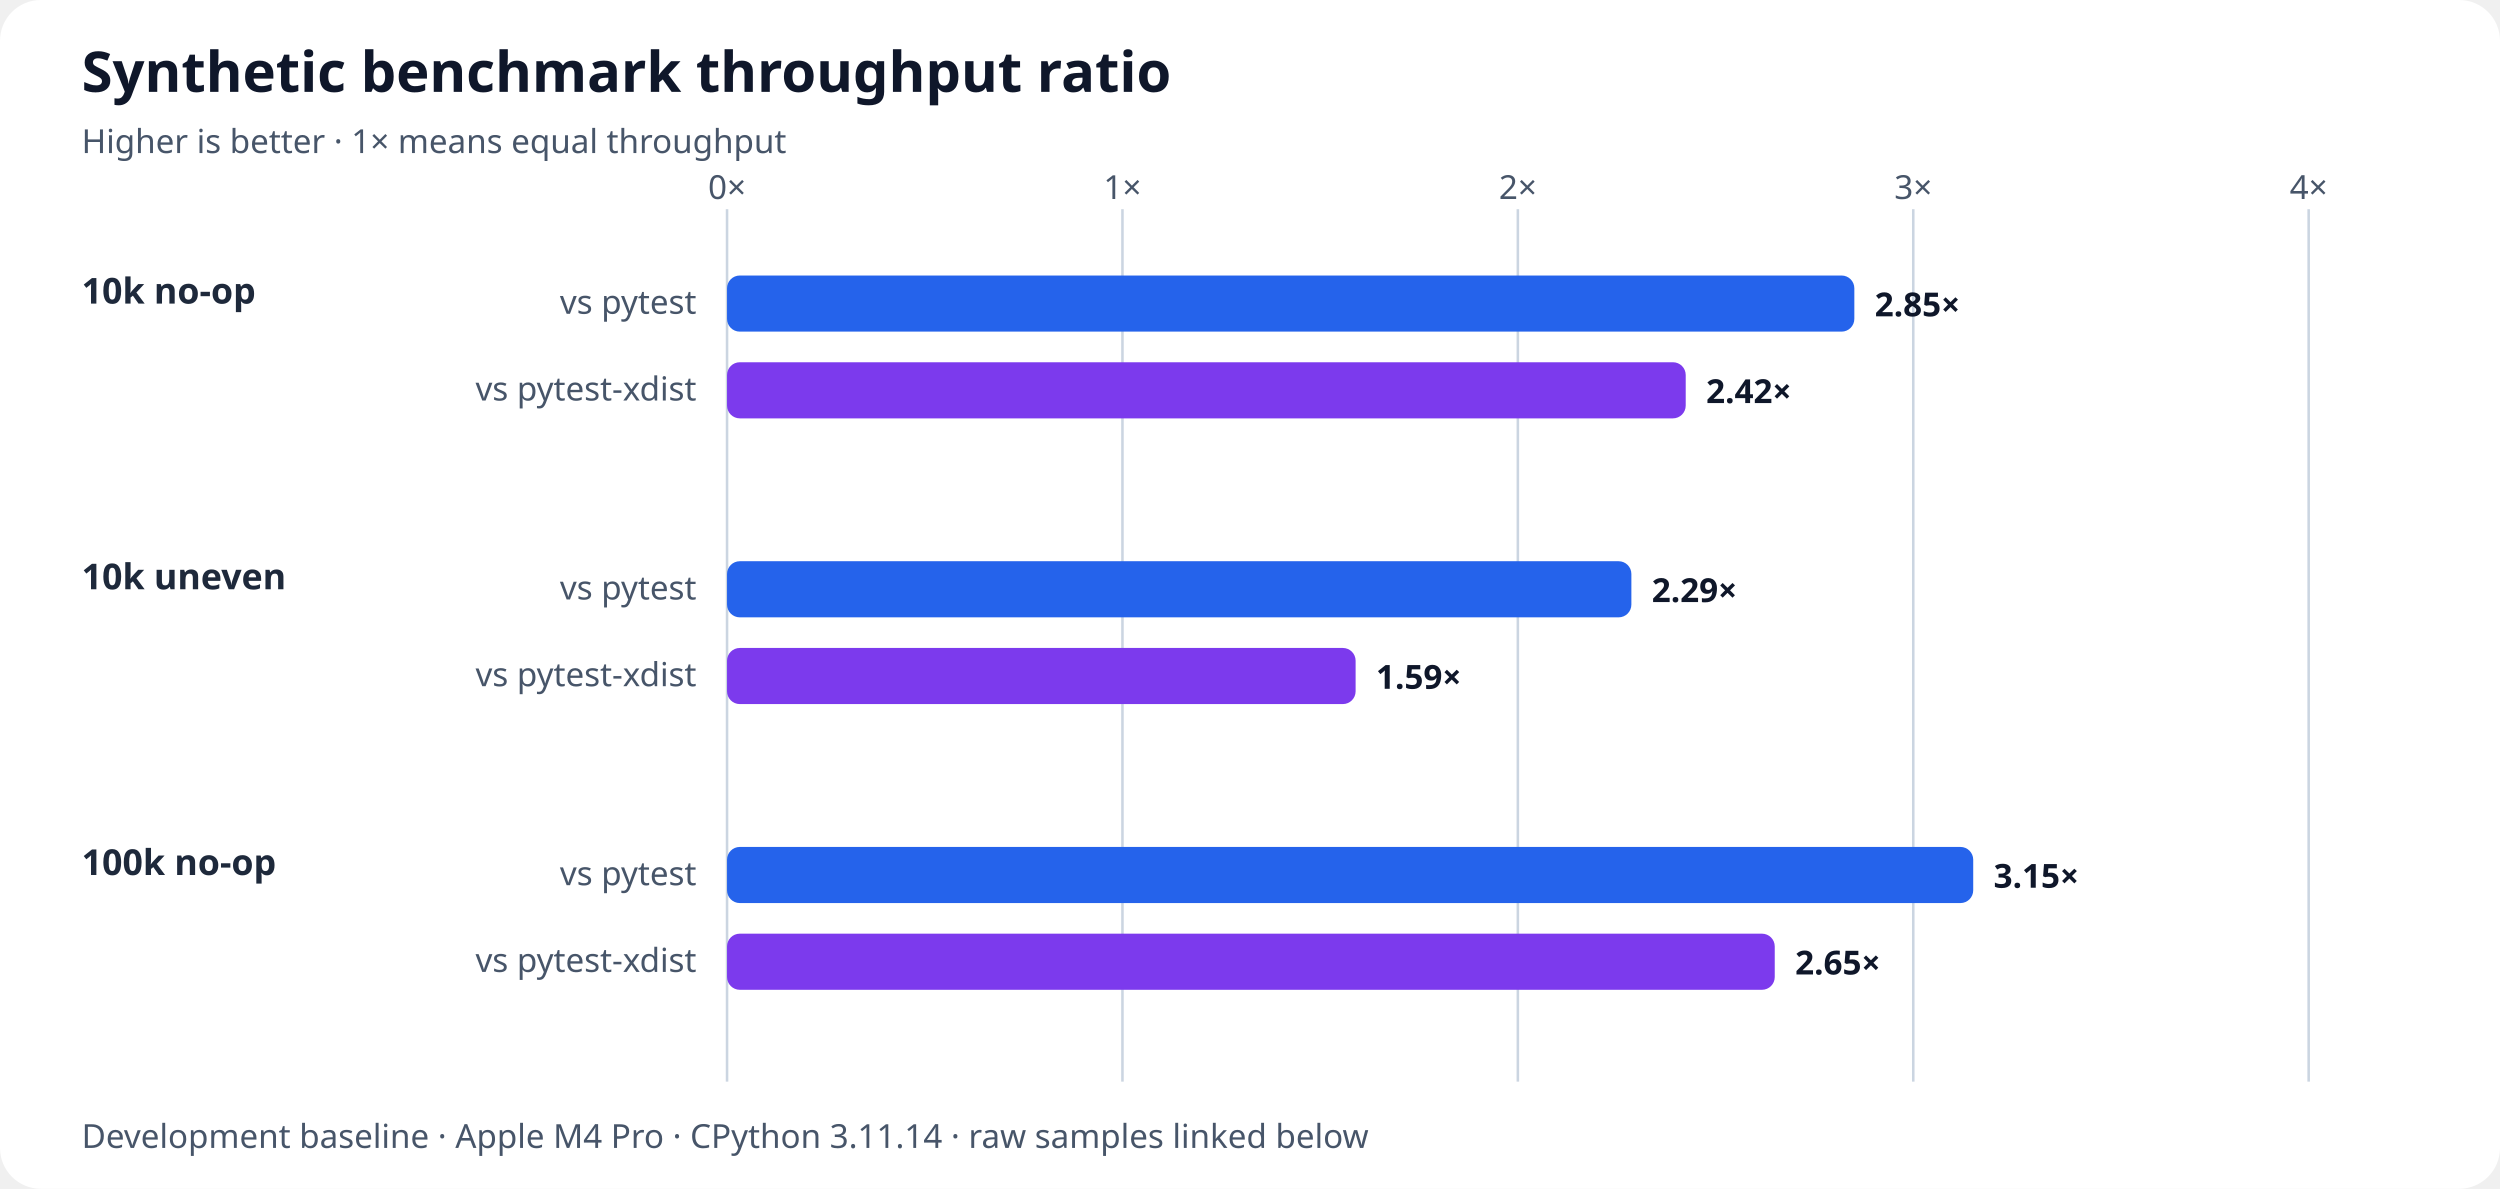
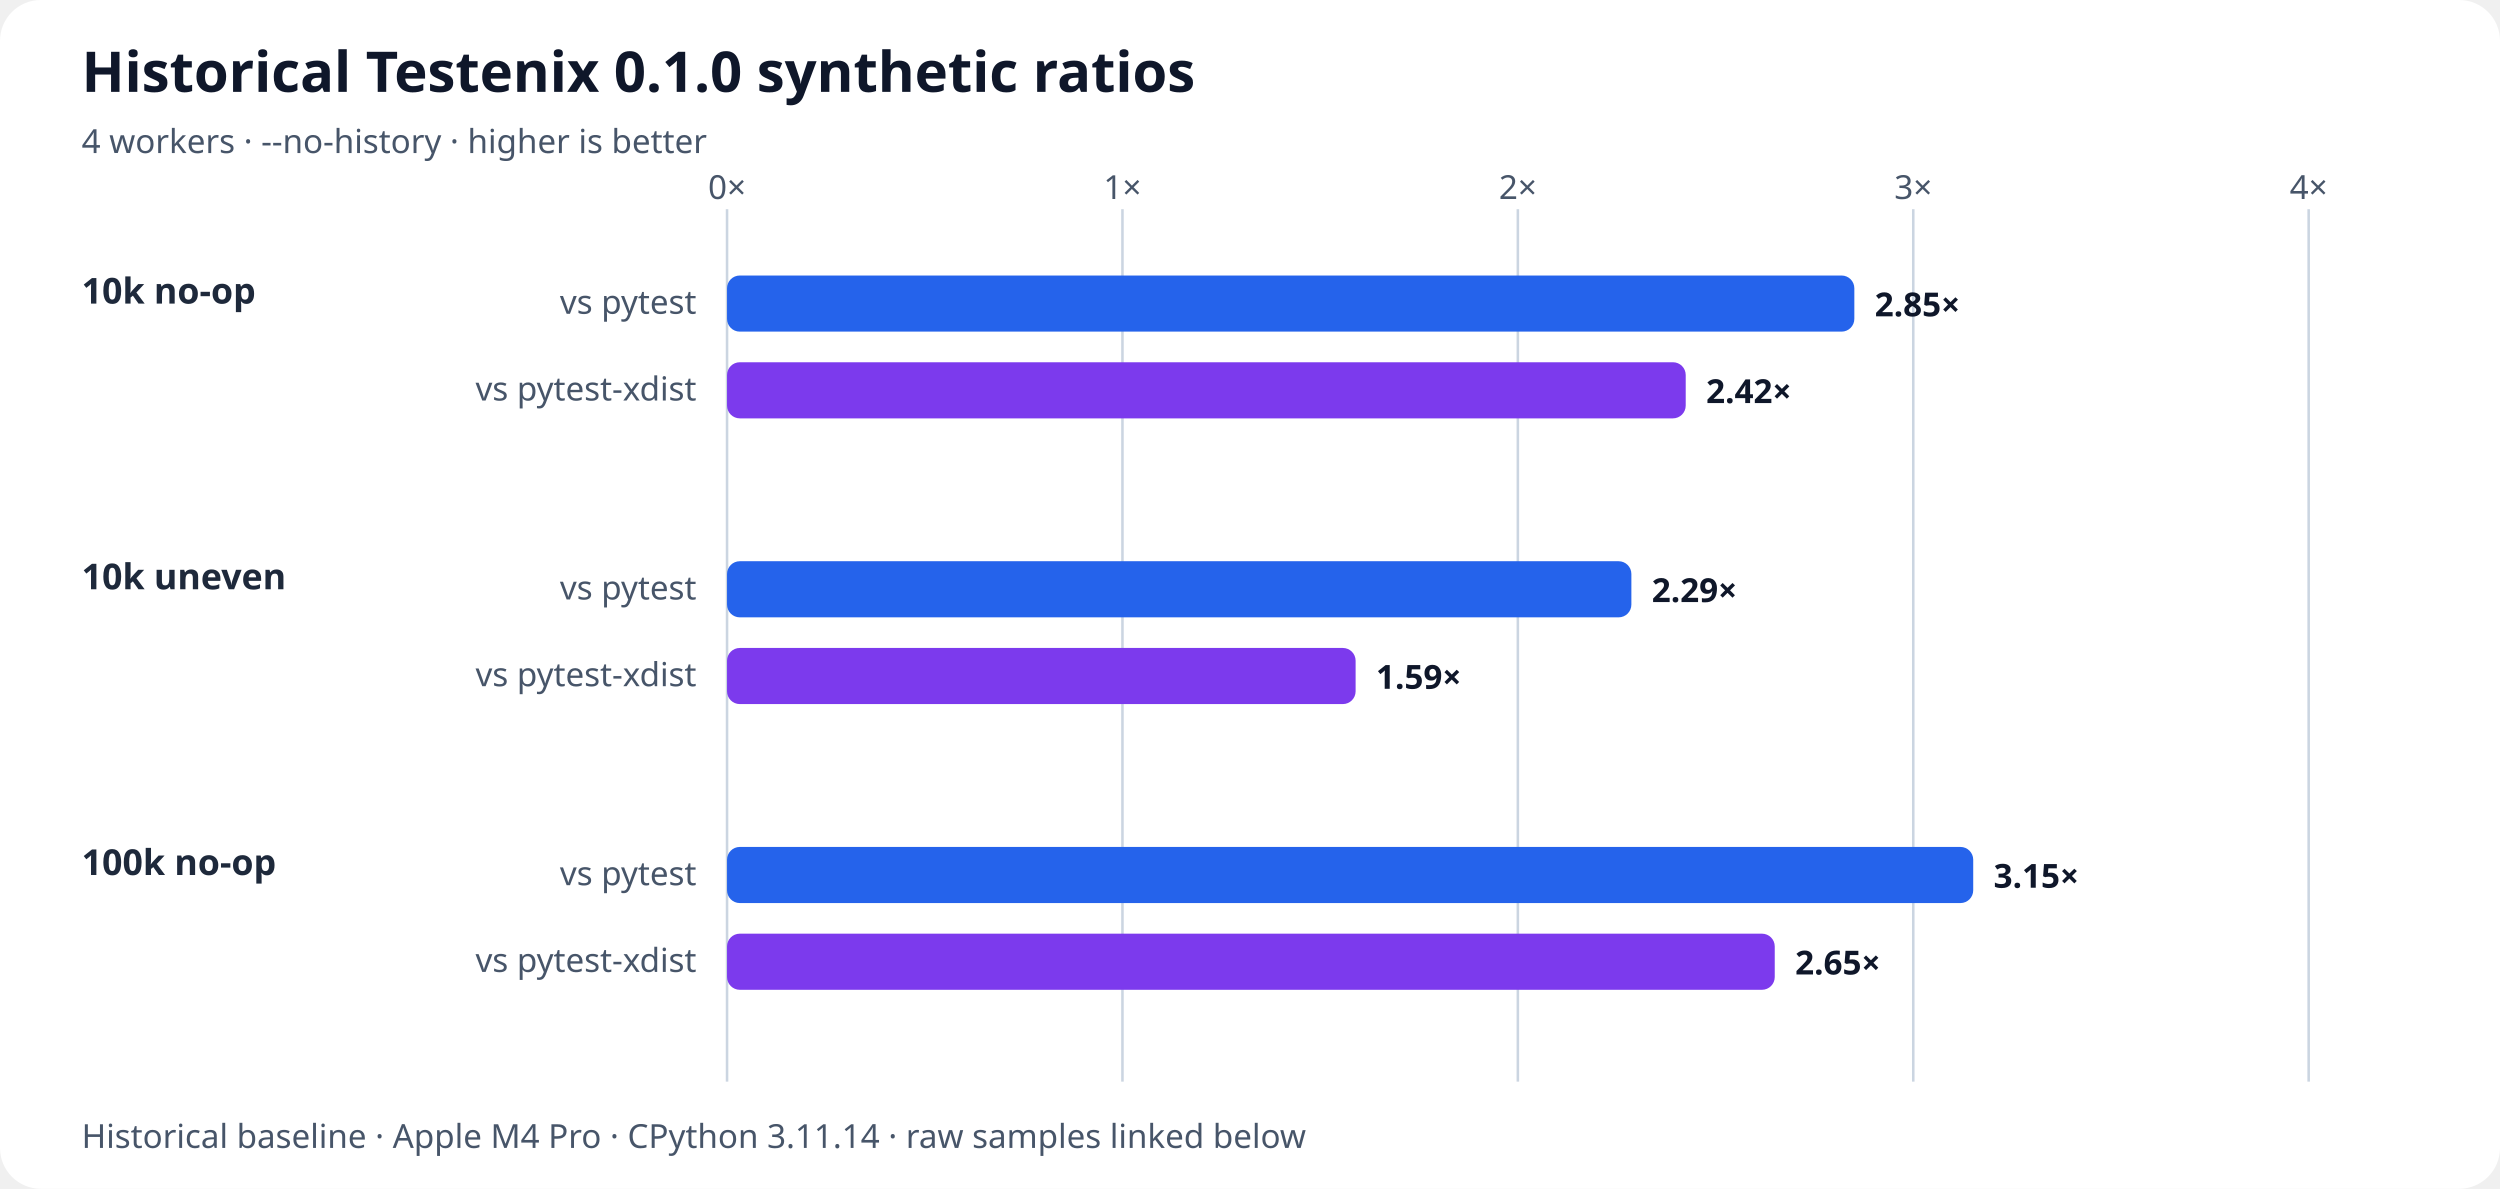
<svg xmlns="http://www.w3.org/2000/svg" width="980" height="466" viewBox="0 0 980 466" role="img" aria-labelledby="title description">
  <style>.title{font:700 22px system-ui,sans-serif;fill:#0f172a}.subtitle,.tick,.legend{font:13px system-ui,sans-serif;fill:#475569}.label{font:600 14px system-ui,sans-serif;fill:#1e293b}.value{font:700 13px system-ui,sans-serif;fill:#0f172a}.grid{stroke:#cbd5e1;stroke-width:1}</style>
  <rect width="980" height="100%" rx="16" fill="#ffffff" />
-   <text class="title" x="32" y="36">Synthetic benchmark throughput ratio</text>
-   <text class="subtitle" x="32" y="60">Higher is better · 1× means equal throughput</text>
+   <text class="title" x="32" y="36">Historical Testenix 0.1.0 synthetic ratios</text>
+   <text class="subtitle" x="32" y="60">4 workers · --no-history · higher is better</text>
  <line class="grid" x1="285.0" y1="82" x2="285.0" y2="424" />
  <text class="tick" x="285.0" y="78" text-anchor="middle">0×</text>
  <line class="grid" x1="440.0" y1="82" x2="440.0" y2="424" />
  <text class="tick" x="440.0" y="78" text-anchor="middle">1×</text>
  <line class="grid" x1="595.0" y1="82" x2="595.0" y2="424" />
  <text class="tick" x="595.0" y="78" text-anchor="middle">2×</text>
  <line class="grid" x1="750.0" y1="82" x2="750.0" y2="424" />
  <text class="tick" x="750.0" y="78" text-anchor="middle">3×</text>
  <line class="grid" x1="905.0" y1="82" x2="905.0" y2="424" />
  <text class="tick" x="905.0" y="78" text-anchor="middle">4×</text>
  <text class="label" x="32" y="119">10k no-op</text>
  <text class="legend" x="273" y="123" text-anchor="end">vs pytest</text>
  <rect x="285" y="108" width="441.9" height="22" rx="5" fill="#2563eb" />
  <text class="value" x="734.9" y="124">2.85×</text>
  <text class="legend" x="273" y="157" text-anchor="end">vs pytest-xdist</text>
  <rect x="285" y="142" width="375.8" height="22" rx="5" fill="#7c3aed" />
  <text class="value" x="668.8" y="158">2.42×</text>
  <text class="label" x="32" y="231">10k uneven</text>
  <text class="legend" x="273" y="235" text-anchor="end">vs pytest</text>
  <rect x="285" y="220" width="354.5" height="22" rx="5" fill="#2563eb" />
  <text class="value" x="647.5" y="236">2.29×</text>
  <text class="legend" x="273" y="269" text-anchor="end">vs pytest-xdist</text>
  <rect x="285" y="254" width="246.4" height="22" rx="5" fill="#7c3aed" />
  <text class="value" x="539.4" y="270">1.59×</text>
  <text class="label" x="32" y="343">100k no-op</text>
  <text class="legend" x="273" y="347" text-anchor="end">vs pytest</text>
  <rect x="285" y="332" width="488.5" height="22" rx="5" fill="#2563eb" />
  <text class="value" x="781.5" y="348">3.15×</text>
  <text class="legend" x="273" y="381" text-anchor="end">vs pytest-xdist</text>
  <rect x="285" y="366" width="410.7" height="22" rx="5" fill="#7c3aed" />
  <text class="value" x="703.7" y="382">2.65×</text>
-   <text class="subtitle" x="32" y="450">Development baseline · Apple M4 Pro · CPython 3.11.14 · raw samples linked below</text>
+   <text class="subtitle" x="32" y="450">Historical baseline · Apple M4 Pro · CPython 3.11.14 · raw samples linked below</text>
</svg>
